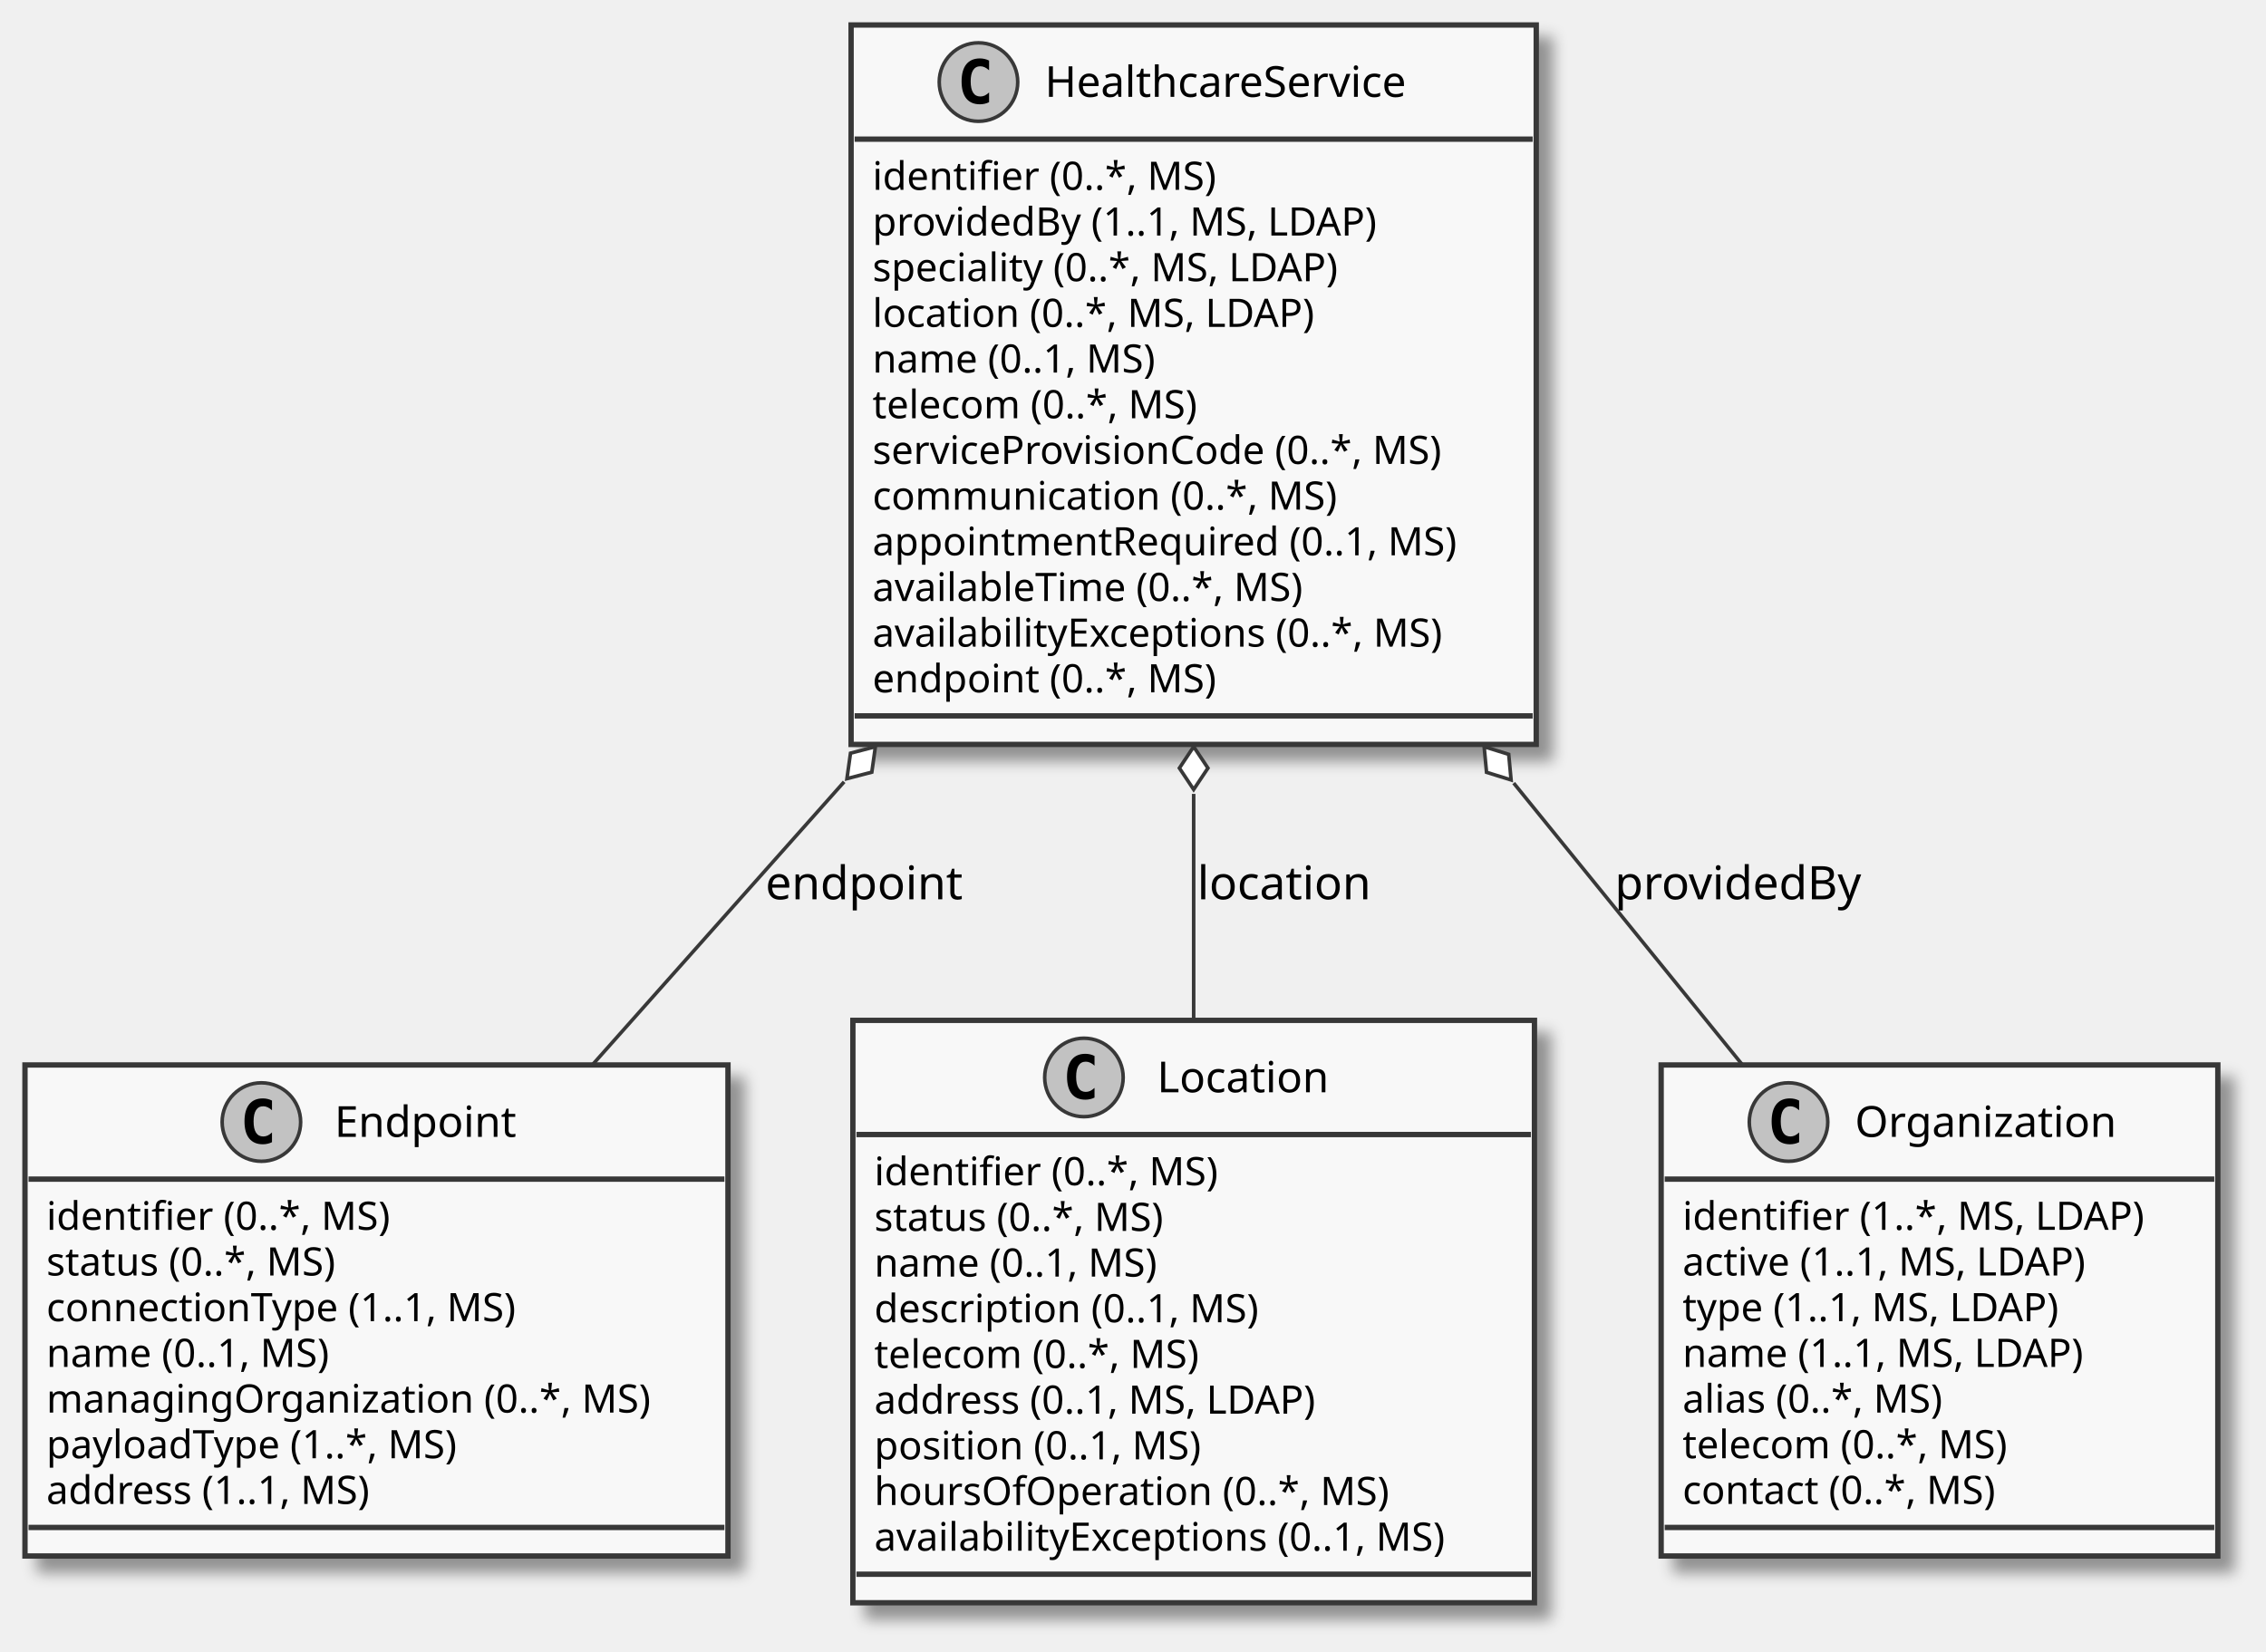
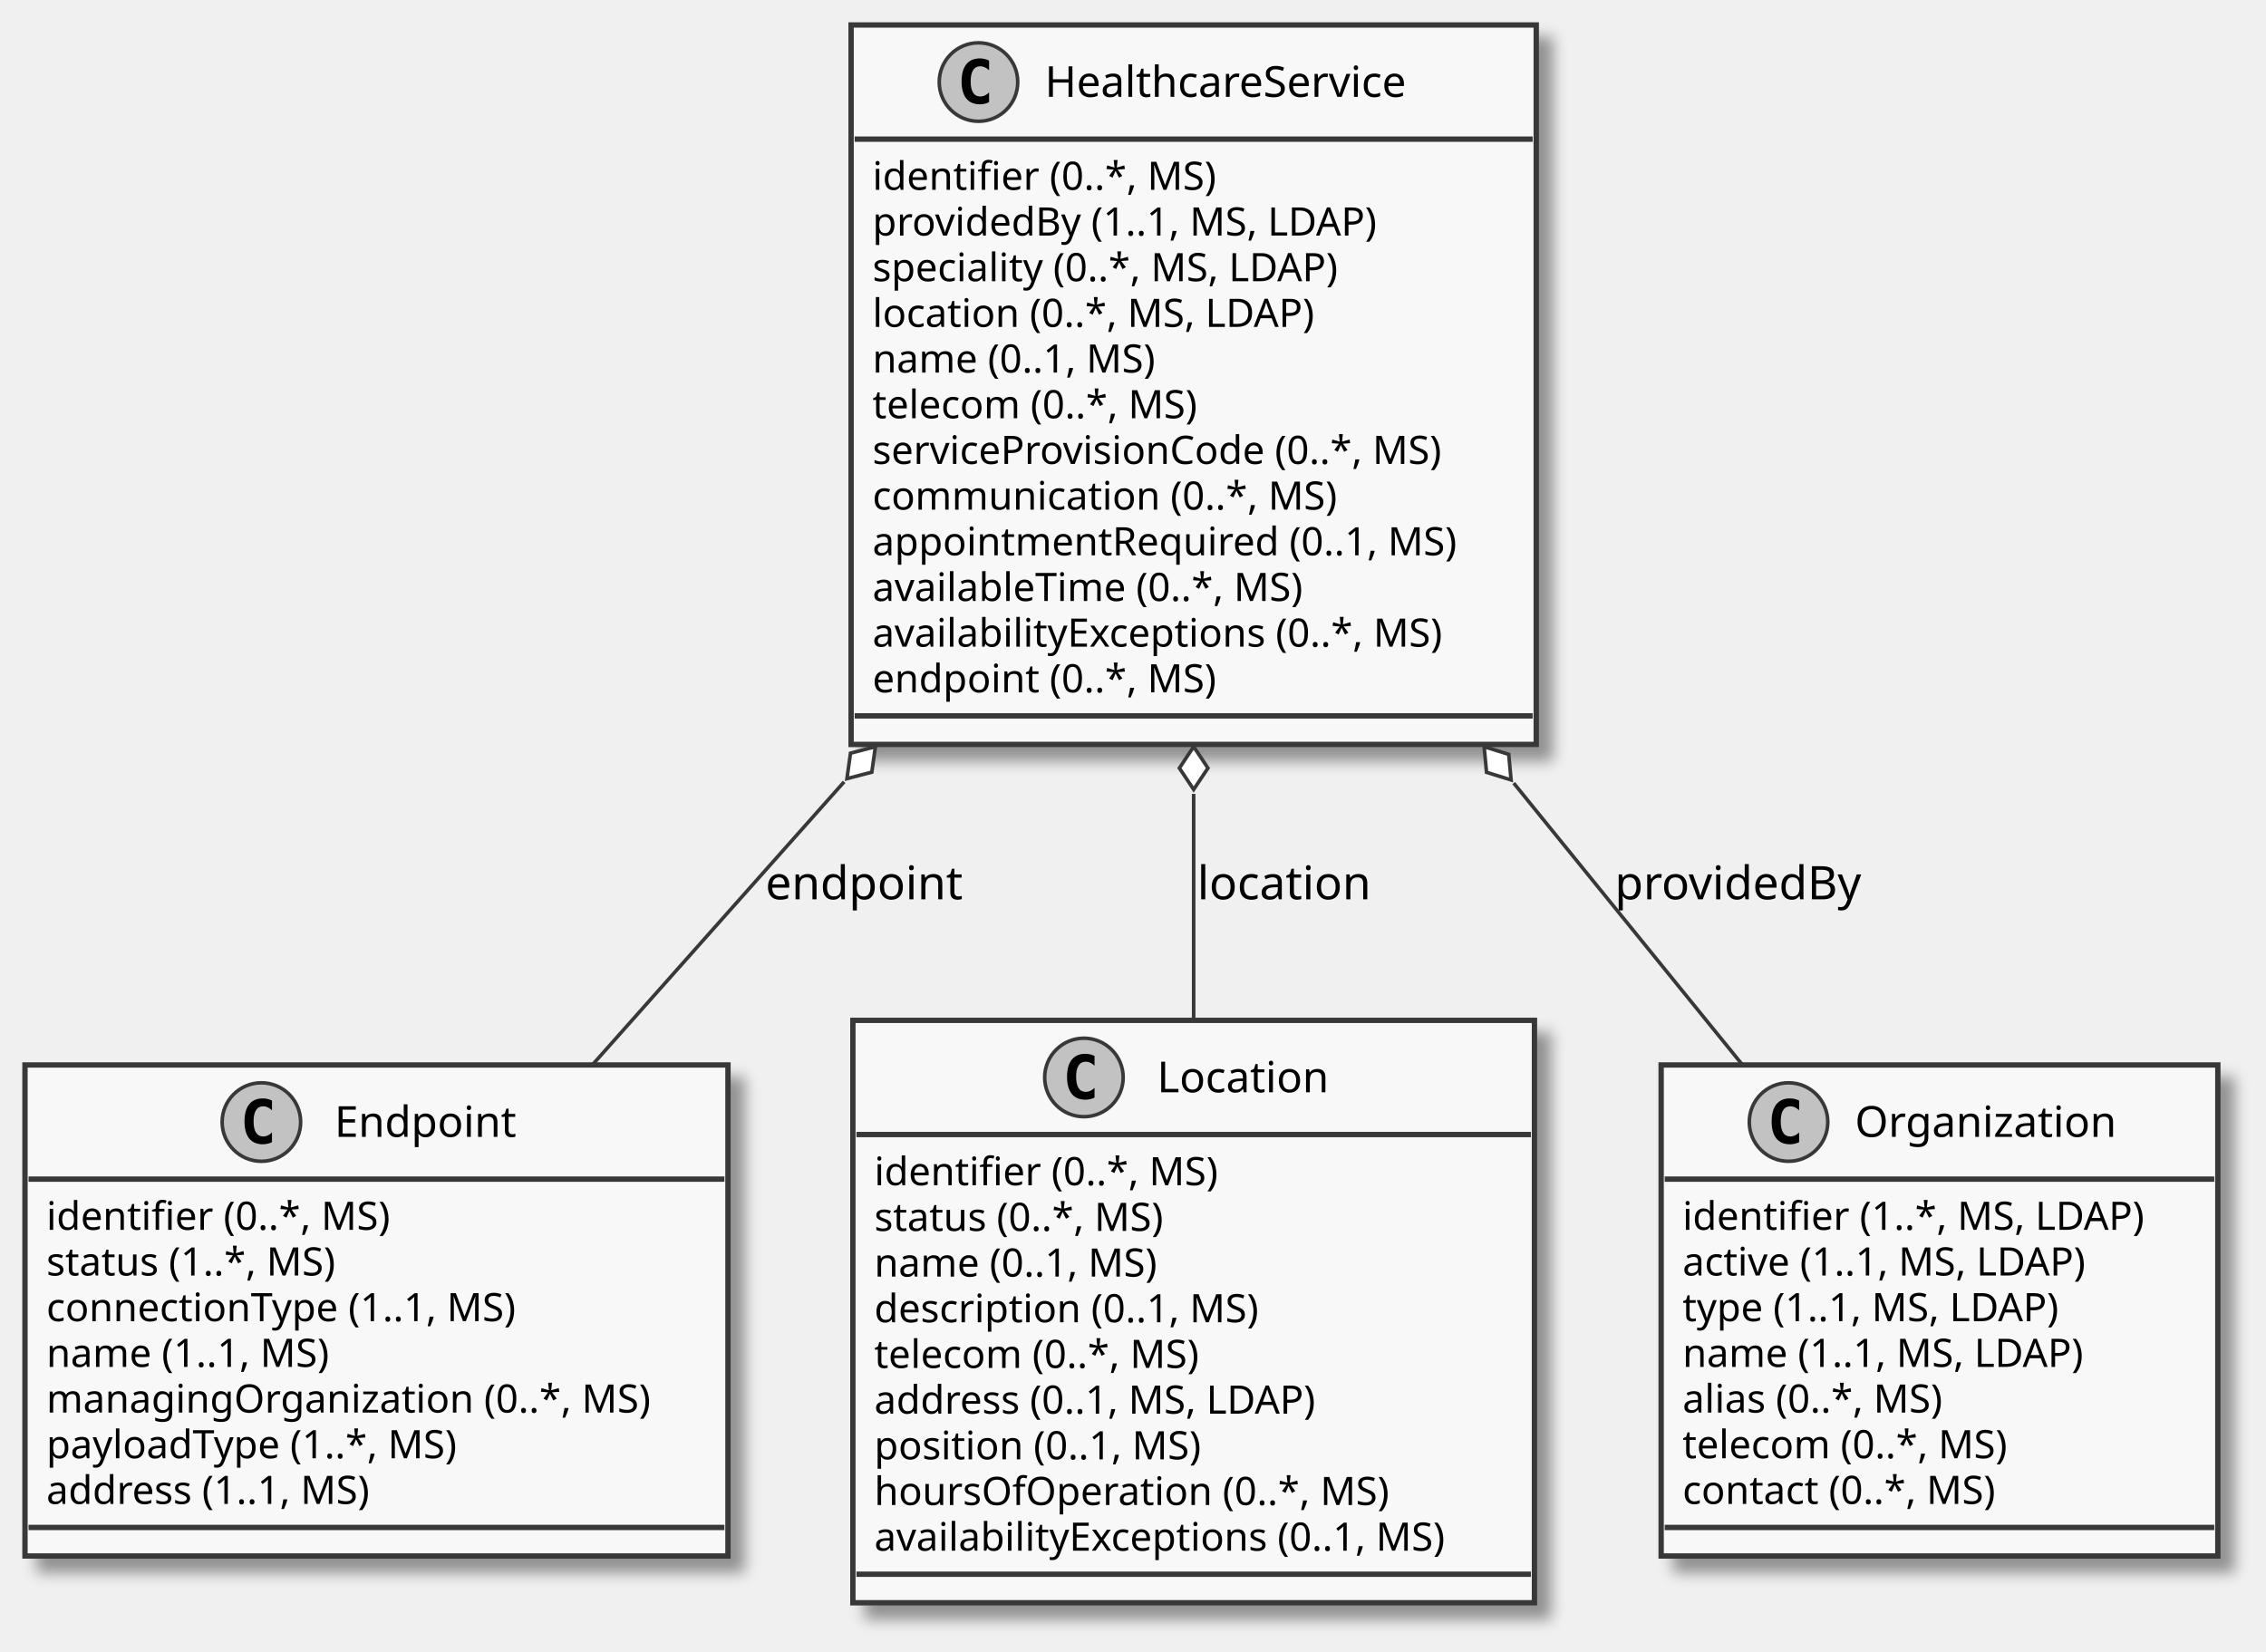
<svg xmlns="http://www.w3.org/2000/svg" contentScriptType="application/ecmascript" contentStyleType="text/css" height="463px" preserveAspectRatio="none" style="width:635px;height:463px;background:#FFFFFF;" version="1.1" viewBox="0 0 635 463" width="635px" zoomAndPan="magnify">
  <defs>
-     <filter height="300%" id="fgdc8t5at12i3" width="300%" x="-1" y="-1">
+     <filter height="300%" id="f1g4kf01iugobx" width="300%" x="-1" y="-1">
      <feGaussianBlur result="blurOut" stdDeviation="2.0" />
      <feColorMatrix in="blurOut" result="blurOut2" type="matrix" values="0 0 0 0 0 0 0 0 0 0 0 0 0 0 0 0 0 0 .4 0" />
      <feOffset dx="4.0" dy="4.0" in="blurOut2" result="blurOut3" />
      <feBlend in="SourceGraphic" in2="blurOut3" mode="normal" />
    </filter>
  </defs>
  <g>
-     <rect codeLine="2" fill="#F8F8F8" filter="url(#fgdc8t5at12i3)" height="201.656" id="HealthcareService" style="stroke:#383838;stroke-width:1.5;" width="192" x="238.5" y="7" />
+     <rect codeLine="2" fill="#F8F8F8" filter="url(#f1g4kf01iugobx)" height="201.656" id="HealthcareService" style="stroke:#383838;stroke-width:1.5;" width="192" x="238.5" y="7" />
    <ellipse cx="274.2" cy="23" fill="#C2C2C2" rx="11" ry="11" style="stroke:#383838;stroke-width:1.0;" />
    <path d="M277.169,28.641 Q276.591,28.938 275.95,29.078 Q275.309,29.234 274.606,29.234 Q272.106,29.234 270.778,27.594 Q269.466,25.938 269.466,22.812 Q269.466,19.688 270.778,18.031 Q272.106,16.375 274.606,16.375 Q275.309,16.375 275.95,16.531 Q276.606,16.688 277.169,16.984 L277.169,19.703 Q276.544,19.125 275.95,18.859 Q275.356,18.578 274.731,18.578 Q273.387,18.578 272.7,19.656 Q272.012,20.719 272.012,22.812 Q272.012,24.906 272.7,25.984 Q273.387,27.047 274.731,27.047 Q275.356,27.047 275.95,26.781 Q276.544,26.5 277.169,25.922 L277.169,28.641 Z " fill="#000000" />
    <text fill="#000000" font-family="sans-serif" font-size="12" lengthAdjust="spacing" textLength="114" x="292.8" y="27.154">HealthcareService</text>
    <line style="stroke:#383838;stroke-width:1.5;" x1="239.5" x2="429.5" y1="39" y2="39" />
    <text fill="#000000" font-family="sans-serif" font-size="11" lengthAdjust="spacing" textLength="108" x="244.5" y="53.21">identifier (0..*, MS)</text>
    <text fill="#000000" font-family="sans-serif" font-size="11" lengthAdjust="spacing" textLength="158" x="244.5" y="66.015">providedBy (1..1, MS, LDAP)</text>
    <text fill="#000000" font-family="sans-serif" font-size="11" lengthAdjust="spacing" textLength="147" x="244.5" y="78.82">speciality (0..*, MS, LDAP)</text>
    <text fill="#000000" font-family="sans-serif" font-size="11" lengthAdjust="spacing" textLength="138" x="244.5" y="91.624">location (0..*, MS, LDAP)</text>
    <text fill="#000000" font-family="sans-serif" font-size="11" lengthAdjust="spacing" textLength="91" x="244.5" y="104.429">name (0..1, MS)</text>
    <text fill="#000000" font-family="sans-serif" font-size="11" lengthAdjust="spacing" textLength="103" x="244.5" y="117.234">telecom (0..*, MS)</text>
    <text fill="#000000" font-family="sans-serif" font-size="11" lengthAdjust="spacing" textLength="180" x="244.5" y="130.039">serviceProvisionCode (0..*, MS)</text>
    <text fill="#000000" font-family="sans-serif" font-size="11" lengthAdjust="spacing" textLength="144" x="244.5" y="142.843">communication (0..*, MS)</text>
    <text fill="#000000" font-family="sans-serif" font-size="11" lengthAdjust="spacing" textLength="180" x="244.5" y="155.648">appointmentRequired (0..1, MS)</text>
    <text fill="#000000" font-family="sans-serif" font-size="11" lengthAdjust="spacing" textLength="136" x="244.5" y="168.453">availableTime (0..*, MS)</text>
    <text fill="#000000" font-family="sans-serif" font-size="11" lengthAdjust="spacing" textLength="178" x="244.5" y="181.257">availabilityExceptions (0..*, MS)</text>
    <text fill="#000000" font-family="sans-serif" font-size="11" lengthAdjust="spacing" textLength="107" x="244.5" y="194.062">endpoint (0..*, MS)</text>
    <line style="stroke:#383838;stroke-width:1.5;" x1="239.5" x2="429.5" y1="200.656" y2="200.656" />
-     <rect codeLine="16" fill="#F8F8F8" filter="url(#fgdc8t5at12i3)" height="137.633" id="Endpoint" style="stroke:#383838;stroke-width:1.5;" width="197" x="7" y="298.5" />
+     <rect codeLine="16" fill="#F8F8F8" filter="url(#f1g4kf01iugobx)" height="137.633" id="Endpoint" style="stroke:#383838;stroke-width:1.5;" width="197" x="7" y="298.5" />
    <ellipse cx="73.25" cy="314.5" fill="#C2C2C2" rx="11" ry="11" style="stroke:#383838;stroke-width:1.0;" />
    <path d="M76.219,320.141 Q75.641,320.438 75,320.578 Q74.359,320.734 73.656,320.734 Q71.156,320.734 69.828,319.094 Q68.516,317.438 68.516,314.312 Q68.516,311.188 69.828,309.531 Q71.156,307.875 73.656,307.875 Q74.359,307.875 75,308.031 Q75.656,308.188 76.219,308.484 L76.219,311.203 Q75.594,310.625 75,310.359 Q74.406,310.078 73.781,310.078 Q72.438,310.078 71.75,311.156 Q71.062,312.219 71.062,314.312 Q71.062,316.406 71.75,317.484 Q72.438,318.547 73.781,318.547 Q74.406,318.547 75,318.281 Q75.594,318 76.219,317.422 L76.219,320.141 Z " fill="#000000" />
    <text fill="#000000" font-family="sans-serif" font-size="12" lengthAdjust="spacing" textLength="56" x="93.75" y="318.654">Endpoint</text>
    <line style="stroke:#383838;stroke-width:1.5;" x1="8" x2="203" y1="330.5" y2="330.5" />
    <text fill="#000000" font-family="sans-serif" font-size="11" lengthAdjust="spacing" textLength="108" x="13" y="344.71">identifier (0..*, MS)</text>
-     <text fill="#000000" font-family="sans-serif" font-size="11" lengthAdjust="spacing" textLength="94" x="13" y="357.515">status (0..*, MS)</text>
+     <text fill="#000000" font-family="sans-serif" font-size="11" lengthAdjust="spacing" textLength="94" x="13" y="357.515">status (1..*, MS)</text>
    <text fill="#000000" font-family="sans-serif" font-size="11" lengthAdjust="spacing" textLength="147" x="13" y="370.32">connectionType (1..1, MS)</text>
-     <text fill="#000000" font-family="sans-serif" font-size="11" lengthAdjust="spacing" textLength="91" x="13" y="383.125">name (0..1, MS)</text>
+     <text fill="#000000" font-family="sans-serif" font-size="11" lengthAdjust="spacing" textLength="91" x="13" y="383.125">name (1..1, MS)</text>
    <text fill="#000000" font-family="sans-serif" font-size="11" lengthAdjust="spacing" textLength="185" x="13" y="395.929">managingOrganization (0..*, MS)</text>
    <text fill="#000000" font-family="sans-serif" font-size="11" lengthAdjust="spacing" textLength="129" x="13" y="408.734">payloadType (1..*, MS)</text>
    <text fill="#000000" font-family="sans-serif" font-size="11" lengthAdjust="spacing" textLength="106" x="13" y="421.539">address (1..1, MS)</text>
    <line style="stroke:#383838;stroke-width:1.5;" x1="8" x2="203" y1="428.133" y2="428.133" />
-     <rect codeLine="25" fill="#F8F8F8" filter="url(#fgdc8t5at12i3)" height="163.242" id="Location" style="stroke:#383838;stroke-width:1.5;" width="191" x="239" y="286" />
+     <rect codeLine="25" fill="#F8F8F8" filter="url(#f1g4kf01iugobx)" height="163.242" id="Location" style="stroke:#383838;stroke-width:1.5;" width="191" x="239" y="286" />
    <ellipse cx="303.75" cy="302" fill="#C2C2C2" rx="11" ry="11" style="stroke:#383838;stroke-width:1.0;" />
    <path d="M306.719,307.641 Q306.141,307.938 305.5,308.078 Q304.859,308.234 304.156,308.234 Q301.656,308.234 300.328,306.594 Q299.016,304.938 299.016,301.812 Q299.016,298.688 300.328,297.031 Q301.656,295.375 304.156,295.375 Q304.859,295.375 305.5,295.531 Q306.156,295.688 306.719,295.984 L306.719,298.703 Q306.094,298.125 305.5,297.859 Q304.906,297.578 304.281,297.578 Q302.938,297.578 302.25,298.656 Q301.562,299.719 301.562,301.812 Q301.562,303.906 302.25,304.984 Q302.938,306.047 304.281,306.047 Q304.906,306.047 305.5,305.781 Q306.094,305.5 306.719,304.922 L306.719,307.641 Z " fill="#000000" />
    <text fill="#000000" font-family="sans-serif" font-size="12" lengthAdjust="spacing" textLength="53" x="324.25" y="306.154">Location</text>
    <line style="stroke:#383838;stroke-width:1.5;" x1="240" x2="429" y1="318" y2="318" />
    <text fill="#000000" font-family="sans-serif" font-size="11" lengthAdjust="spacing" textLength="108" x="245" y="332.21">identifier (0..*, MS)</text>
    <text fill="#000000" font-family="sans-serif" font-size="11" lengthAdjust="spacing" textLength="94" x="245" y="345.015">status (0..*, MS)</text>
    <text fill="#000000" font-family="sans-serif" font-size="11" lengthAdjust="spacing" textLength="91" x="245" y="357.82">name (0..1, MS)</text>
    <text fill="#000000" font-family="sans-serif" font-size="11" lengthAdjust="spacing" textLength="122" x="245" y="370.625">description (0..1, MS)</text>
    <text fill="#000000" font-family="sans-serif" font-size="11" lengthAdjust="spacing" textLength="103" x="245" y="383.429">telecom (0..*, MS)</text>
    <text fill="#000000" font-family="sans-serif" font-size="11" lengthAdjust="spacing" textLength="142" x="245" y="396.234">address (0..1, MS, LDAP)</text>
    <text fill="#000000" font-family="sans-serif" font-size="11" lengthAdjust="spacing" textLength="104" x="245" y="409.039">position (0..1, MS)</text>
    <text fill="#000000" font-family="sans-serif" font-size="11" lengthAdjust="spacing" textLength="160" x="245" y="421.843">hoursOfOperation (0..*, MS)</text>
    <text fill="#000000" font-family="sans-serif" font-size="11" lengthAdjust="spacing" textLength="179" x="245" y="434.648">availabilityExceptions (0..1, MS)</text>
    <line style="stroke:#383838;stroke-width:1.5;" x1="240" x2="429" y1="441.242" y2="441.242" />
-     <rect codeLine="36" fill="#F8F8F8" filter="url(#fgdc8t5at12i3)" height="137.633" id="Organization" style="stroke:#383838;stroke-width:1.5;" width="156" x="465.5" y="298.5" />
+     <rect codeLine="36" fill="#F8F8F8" filter="url(#f1g4kf01iugobx)" height="137.633" id="Organization" style="stroke:#383838;stroke-width:1.5;" width="156" x="465.5" y="298.5" />
    <ellipse cx="501.2" cy="314.5" fill="#C2C2C2" rx="11" ry="11" style="stroke:#383838;stroke-width:1.0;" />
    <path d="M504.169,320.141 Q503.591,320.438 502.95,320.578 Q502.309,320.734 501.606,320.734 Q499.106,320.734 497.778,319.094 Q496.466,317.438 496.466,314.312 Q496.466,311.188 497.778,309.531 Q499.106,307.875 501.606,307.875 Q502.309,307.875 502.95,308.031 Q503.606,308.188 504.169,308.484 L504.169,311.203 Q503.544,310.625 502.95,310.359 Q502.356,310.078 501.731,310.078 Q500.387,310.078 499.7,311.156 Q499.012,312.219 499.012,314.312 Q499.012,316.406 499.7,317.484 Q500.387,318.547 501.731,318.547 Q502.356,318.547 502.95,318.281 Q503.544,318 504.169,317.422 L504.169,320.141 Z " fill="#000000" />
    <text fill="#000000" font-family="sans-serif" font-size="12" lengthAdjust="spacing" textLength="78" x="519.8" y="318.654">Organization</text>
    <line style="stroke:#383838;stroke-width:1.5;" x1="466.5" x2="620.5" y1="330.5" y2="330.5" />
    <text fill="#000000" font-family="sans-serif" font-size="11" lengthAdjust="spacing" textLength="144" x="471.5" y="344.71">identifier (1..*, MS, LDAP)</text>
    <text fill="#000000" font-family="sans-serif" font-size="11" lengthAdjust="spacing" textLength="128" x="471.5" y="357.515">active (1..1, MS, LDAP)</text>
    <text fill="#000000" font-family="sans-serif" font-size="11" lengthAdjust="spacing" textLength="119" x="471.5" y="370.32">type (1..1, MS, LDAP)</text>
    <text fill="#000000" font-family="sans-serif" font-size="11" lengthAdjust="spacing" textLength="127" x="471.5" y="383.125">name (1..1, MS, LDAP)</text>
    <text fill="#000000" font-family="sans-serif" font-size="11" lengthAdjust="spacing" textLength="85" x="471.5" y="395.929">alias (0..*, MS)</text>
    <text fill="#000000" font-family="sans-serif" font-size="11" lengthAdjust="spacing" textLength="103" x="471.5" y="408.734">telecom (0..*, MS)</text>
    <text fill="#000000" font-family="sans-serif" font-size="11" lengthAdjust="spacing" textLength="99" x="471.5" y="421.539">contact (0..*, MS)</text>
    <line style="stroke:#383838;stroke-width:1.5;" x1="466.5" x2="620.5" y1="428.133" y2="428.133" />
    <path codeLine="46" d="M424.18,219.49 C445.91,246.27 468.51,274.11 488.13,298.28 " fill="none" id="HealthcareService-backto-Organization" style="stroke:#383838;stroke-width:1.0;" />
    <polygon fill="#FFFFFF" points="415.9,209.29,416.57,216.47,423.456,218.613,422.785,211.433,415.9,209.29" style="stroke:#383838;stroke-width:1.0;" />
    <text fill="#000000" font-family="sans-serif" font-size="13" lengthAdjust="spacing" textLength="71" x="452.5" y="252.067">providedBy</text>
    <path codeLine="47" d="M236.55,219.14 C212.65,246.02 187.76,274.01 166.17,298.28 " fill="none" id="HealthcareService-backto-Endpoint" style="stroke:#383838;stroke-width:1.0;" />
    <polygon fill="#FFFFFF" points="245.31,209.29,238.333,211.114,237.333,218.255,244.31,216.431,245.31,209.29" style="stroke:#383838;stroke-width:1.0;" />
    <text fill="#000000" font-family="sans-serif" font-size="13" lengthAdjust="spacing" textLength="56" x="214.5" y="252.067">endpoint</text>
    <path codeLine="48" d="M334.5,222.52 C334.5,243.91 334.5,265.86 334.5,285.99 " fill="none" id="HealthcareService-backto-Location" style="stroke:#383838;stroke-width:1.0;" />
    <polygon fill="#FFFFFF" points="334.5,209.29,330.5,215.29,334.5,221.29,338.5,215.29,334.5,209.29" style="stroke:#383838;stroke-width:1.0;" />
    <text fill="#000000" font-family="sans-serif" font-size="13" lengthAdjust="spacing" textLength="50" x="335.5" y="252.067">location</text>
  </g>
</svg>
